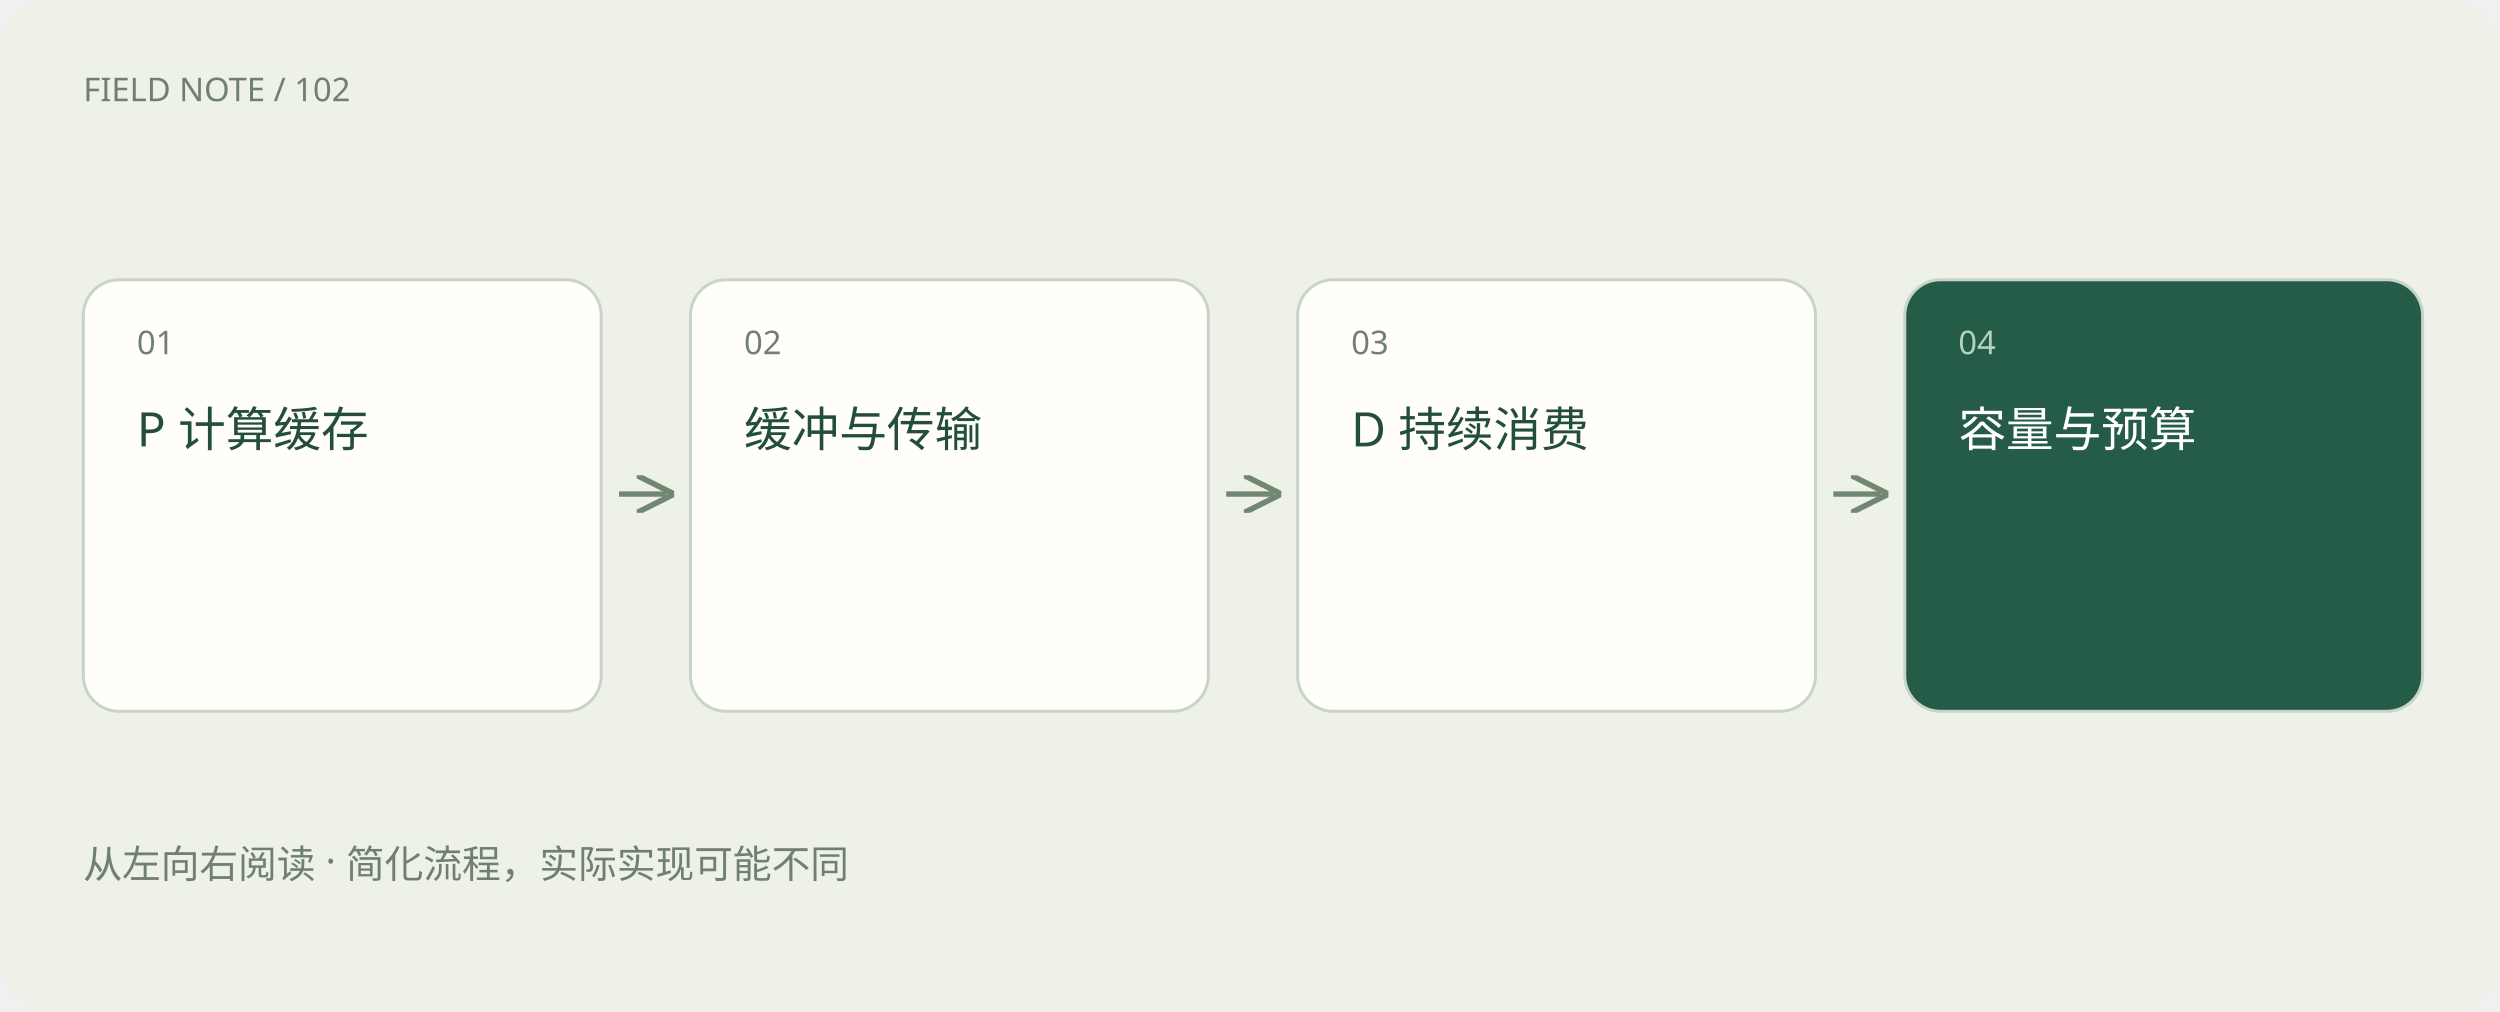
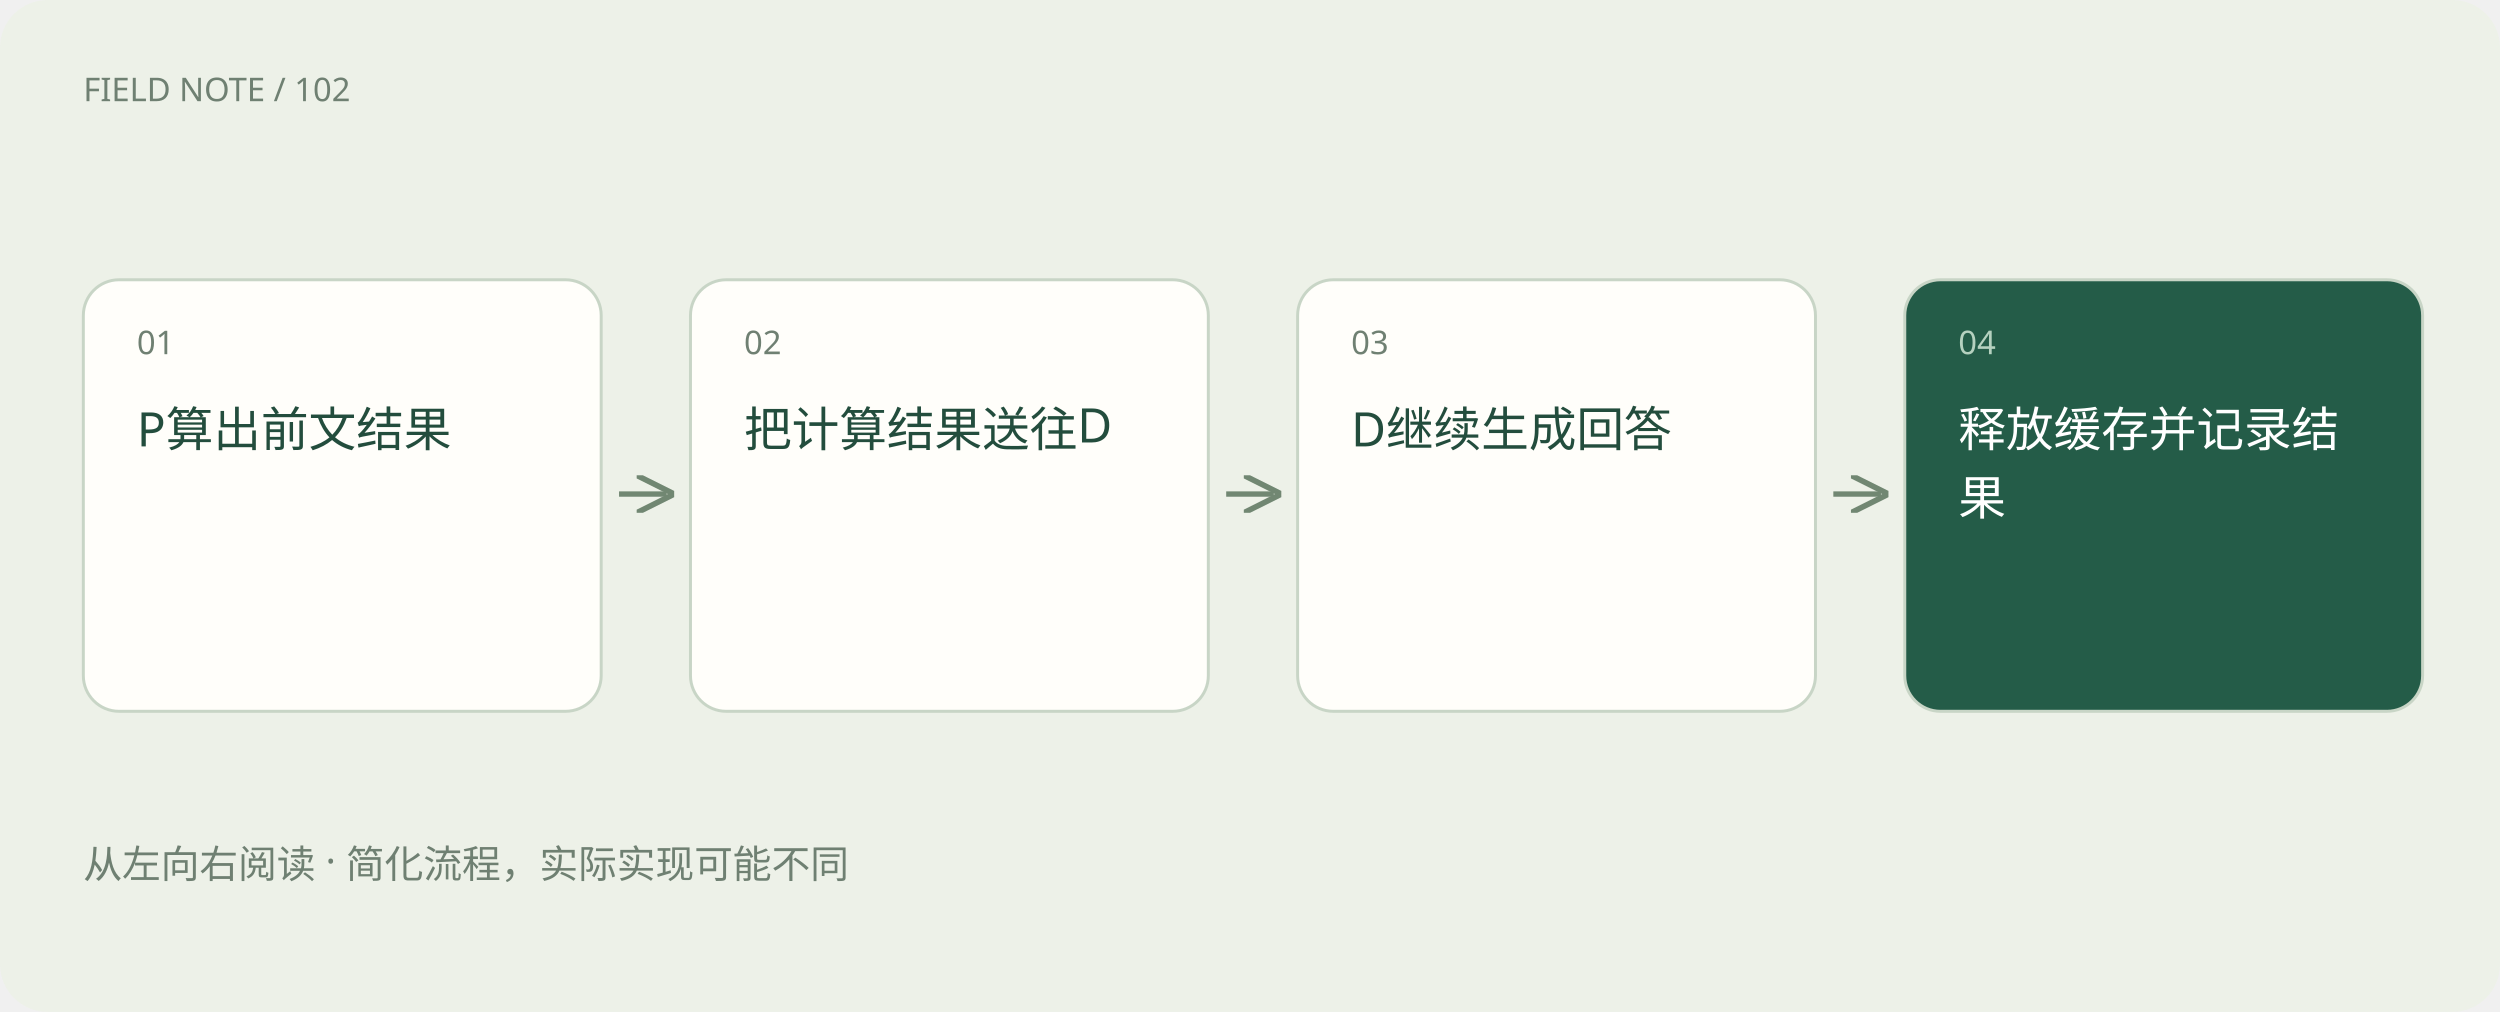
<svg xmlns="http://www.w3.org/2000/svg" viewBox="0 0 840 340" role="img" aria-labelledby="title desc">
  <defs>
    <marker id="arrow" viewBox="0 0 10 10" refX="8" refY="5" markerWidth="7" markerHeight="7" orient="auto">
      <path d="M0 0L10 5L0 10" fill="none" stroke="#718772" stroke-width="1.5" />
    </marker>
  </defs>
  <rect width="840" height="340" rx="16" fill="#edf1e8" />
  <g font-family="PingFang SC,Microsoft YaHei,sans-serif">
    <text x="28" y="34" text-anchor="start" fill="#6f8072" font-size="11">FIELD NOTE / 102</text>
    <rect x="28" y="94" width="174" height="145" rx="12" fill="#fffefa" stroke="#c8d5c6" />
    <text x="46" y="119" text-anchor="start" fill="#6f8072" font-size="11">01</text>
-     <text x="46" y="150" text-anchor="start" fill="#234d3d" font-size="16">P 计算缓存</text>
+     <text x="46" y="150" text-anchor="start" fill="#234d3d" font-size="16">P算出前文结果</text>
    <path d="M208 166 H224" fill="none" stroke="#718772" stroke-width="1.8" marker-end="url(#arrow)" />
    <rect x="232" y="94" width="174" height="145" rx="12" fill="#fffefa" stroke="#c8d5c6" />
    <text x="250" y="119" text-anchor="start" fill="#6f8072" font-size="11">02</text>
-     <text x="250" y="150" text-anchor="start" fill="#234d3d" font-size="16">缓冲与传输</text>
+     <text x="250" y="150" text-anchor="start" fill="#234d3d" font-size="16">把计算结果送往D</text>
    <path d="M412 166 H428" fill="none" stroke="#718772" stroke-width="1.8" marker-end="url(#arrow)" />
    <rect x="436" y="94" width="174" height="145" rx="12" fill="#fffefa" stroke="#c8d5c6" />
    <text x="454" y="119" text-anchor="start" fill="#6f8072" font-size="11">03</text>
-     <text x="454" y="150" text-anchor="start" fill="#234d3d" font-size="16">D 持续消费</text>
+     <text x="454" y="150" text-anchor="start" fill="#234d3d" font-size="16">D继续生成回答</text>
    <path d="M616 166 H632" fill="none" stroke="#718772" stroke-width="1.8" marker-end="url(#arrow)" />
    <rect x="640" y="94" width="174" height="145" rx="12" fill="#245c48" stroke="#c8d5c6" />
    <text x="658" y="119" text-anchor="start" fill="#b5d1bf" font-size="11">04</text>
-     <text x="658" y="150" text-anchor="start" fill="#fff" font-size="16">容量与预算</text>
+     <text x="658" y="150" text-anchor="start" fill="#fff" font-size="16">释放缓存并记录结</text>
+     <text x="658" y="173" text-anchor="start" fill="#fff" font-size="16">果</text>
    <text x="28" y="295" text-anchor="start" fill="#6f8072" font-size="13">从左向右阅读 · 简化流程，实际实现可能不同</text>
  </g>
</svg>
